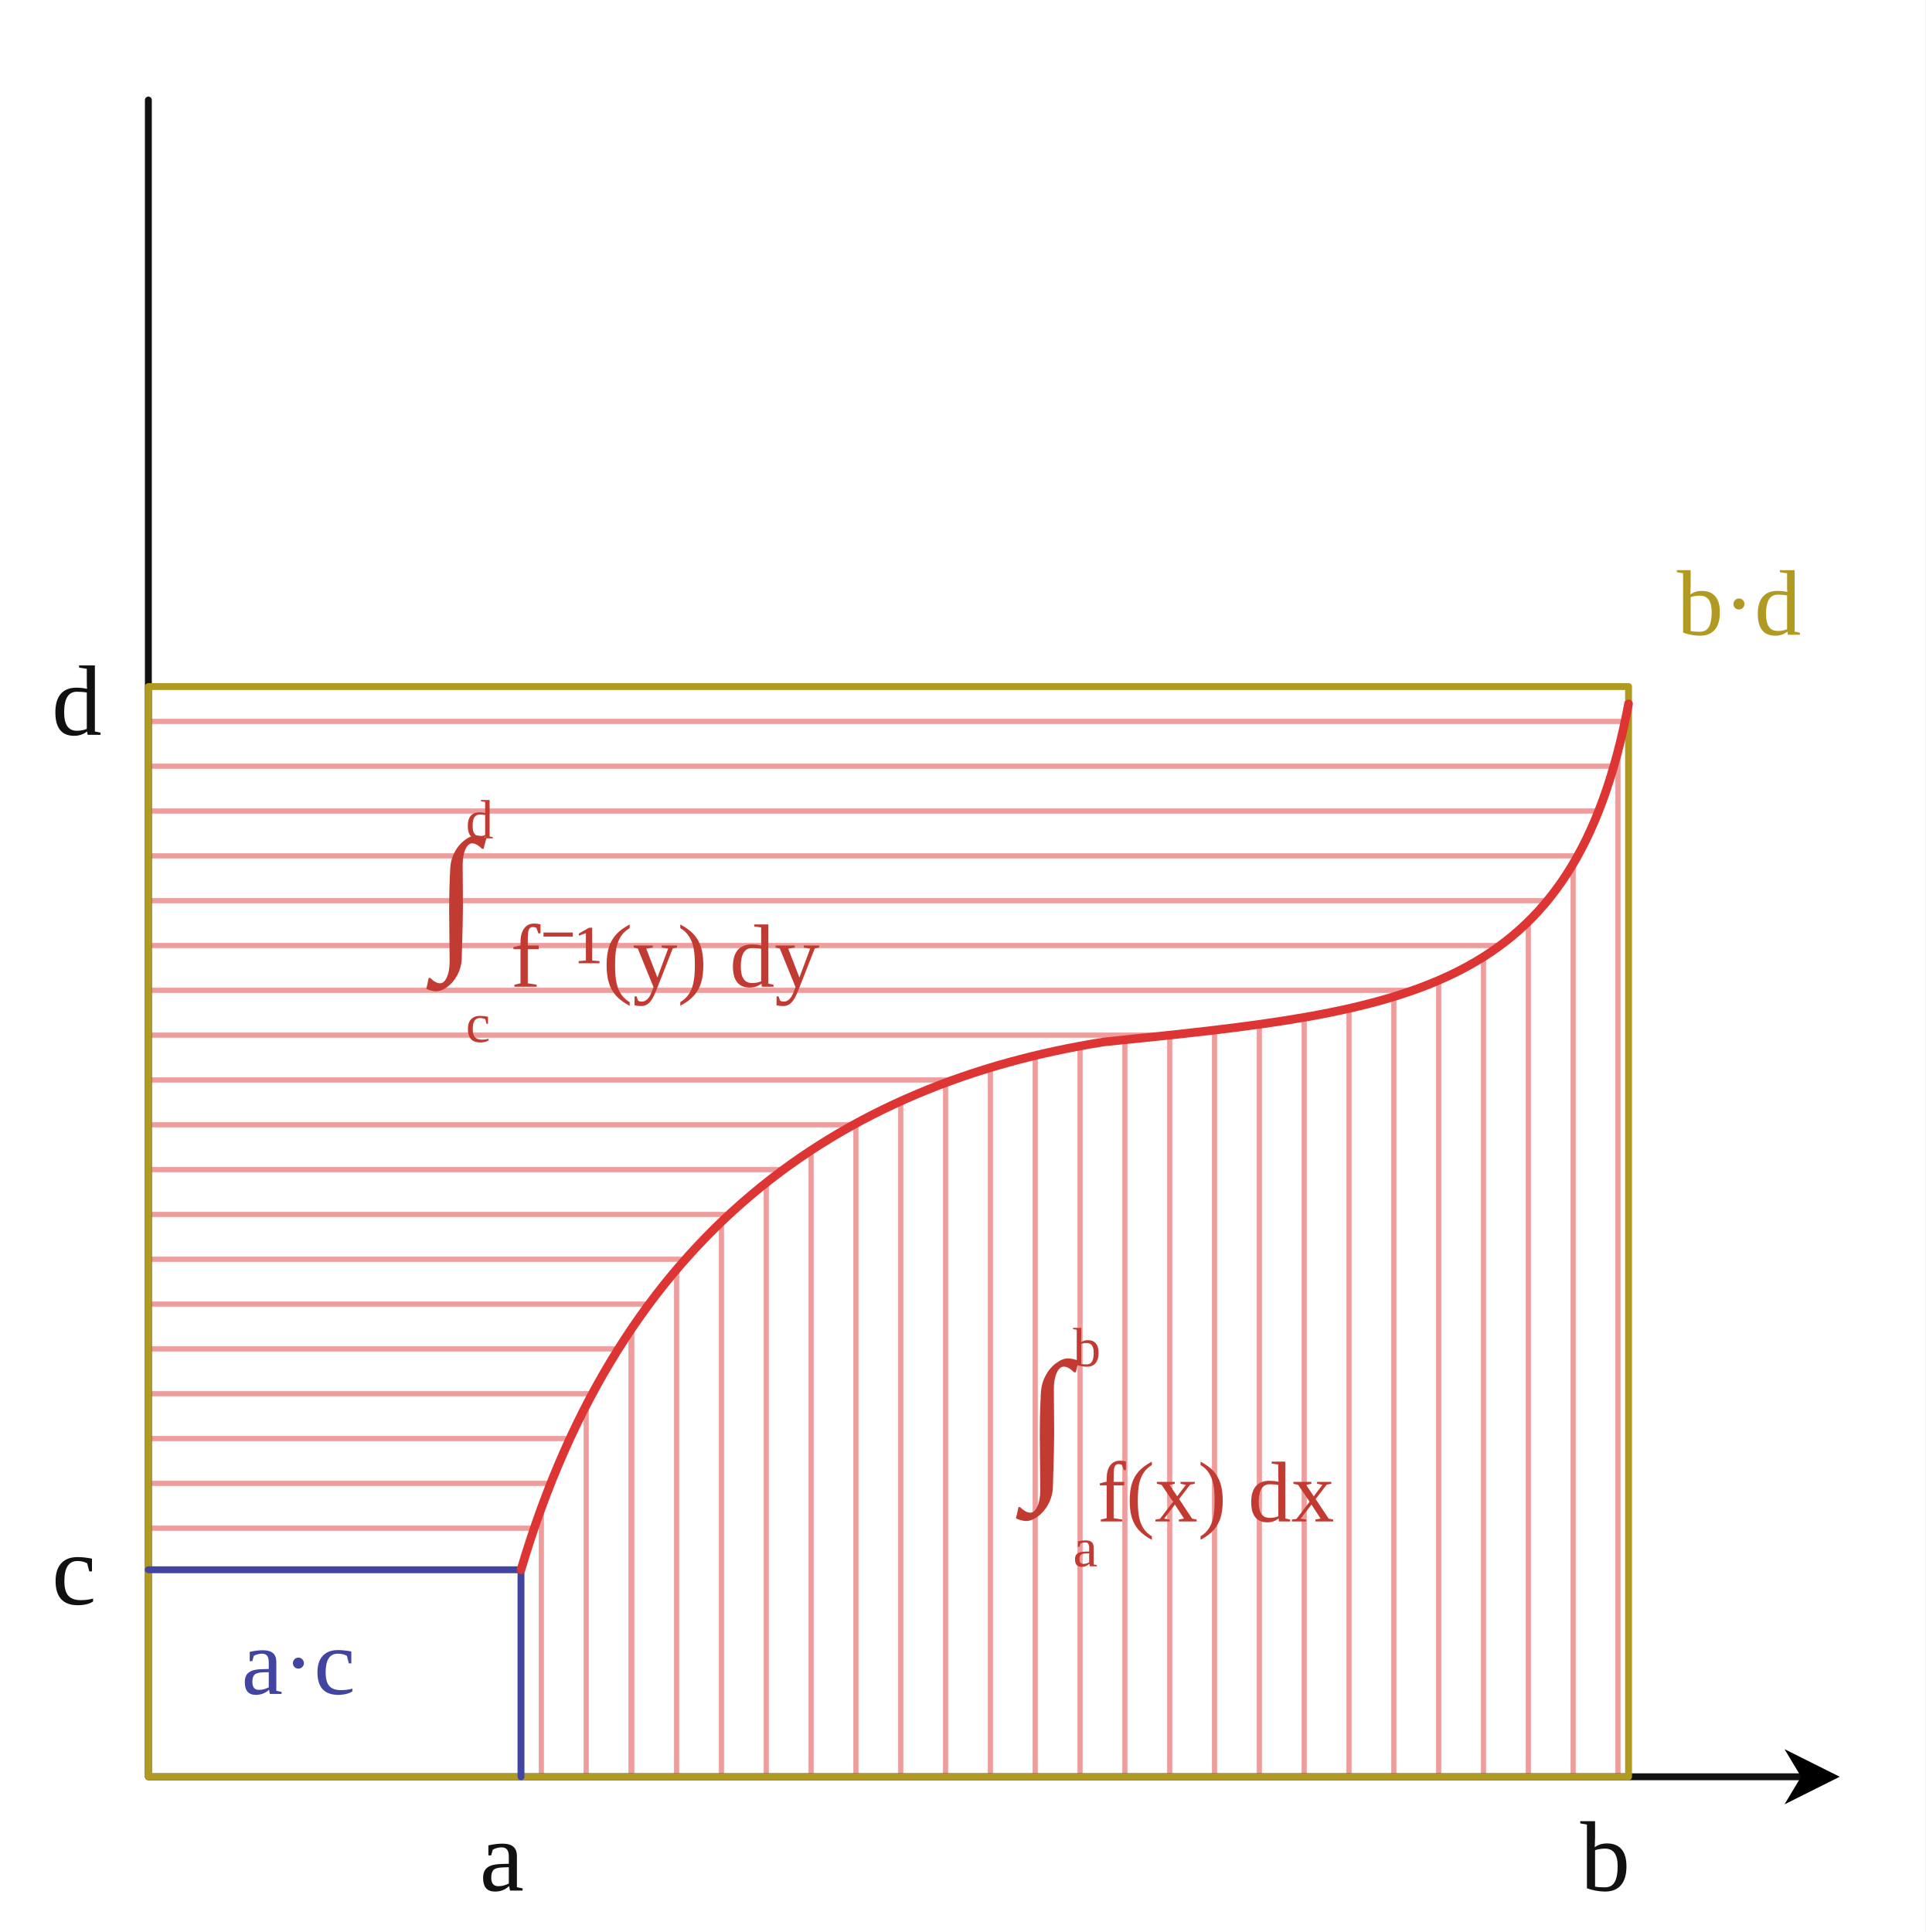
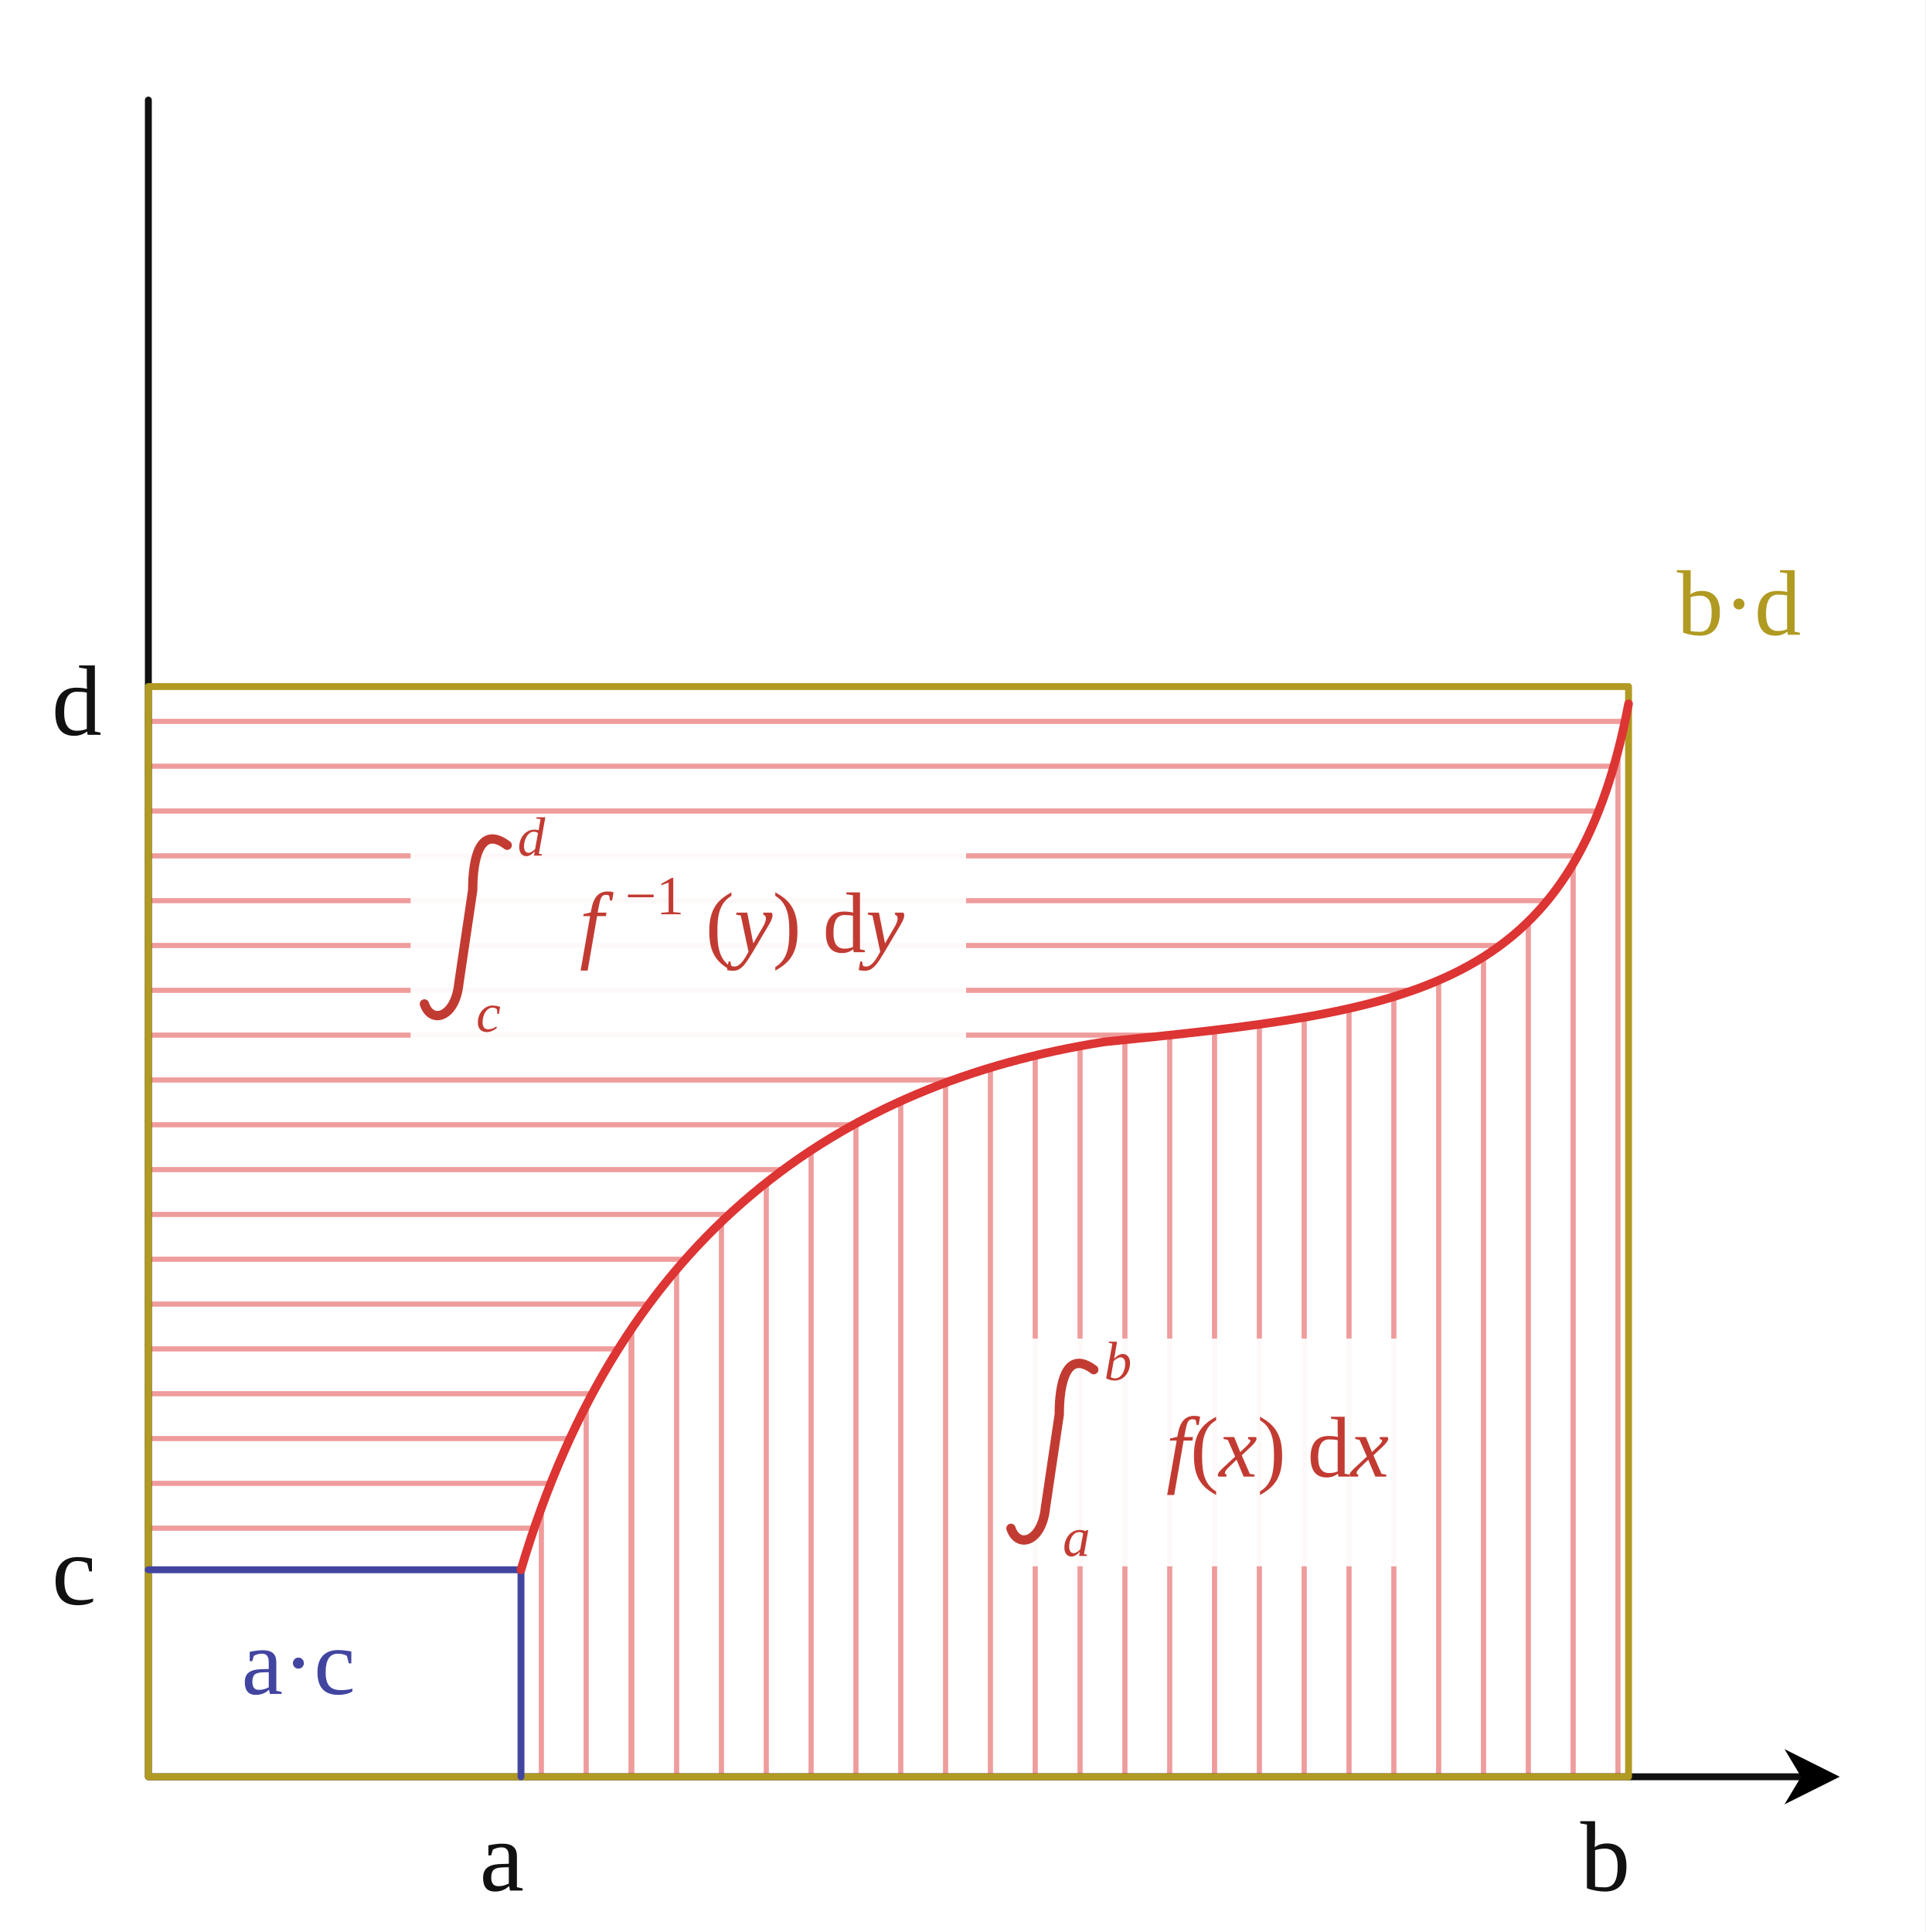
<svg xmlns="http://www.w3.org/2000/svg" width="558" height="560" viewBox="0 0 558 560" role="img" aria-labelledby="title">
  <rect width="558" height="560" fill="white" />
  <defs>
    <pattern id="vertical" width="13" height="13" patternUnits="userSpaceOnUse">
      <path d="M1 0V13" fill="none" stroke="#ef9c9c" stroke-width="1.5" stroke-linejoin="round" stroke-linecap="round" />
    </pattern>
    <pattern id="horizontal" width="13" height="13" patternUnits="userSpaceOnUse">
      <path d="M0 1H13" fill="none" stroke="#ef9c9c" stroke-width="1.5" stroke-linejoin="round" stroke-linecap="round" />
    </pattern>
    <marker id="arrow" viewBox="0 0 10 10" refX="8" refY="5" markerWidth="8" markerHeight="8" orient="auto">
      <path d="M0 0L10 5L0 10L3 5Z" />
    </marker>
  </defs>
  <path d="M151 515V455C180 357 244 314 320 302C409 293 456 288 472 204V515Z" fill="url(#vertical)" />
  <path d="M43 199H472V204C456 288 409 293 320 302C244 314 180 357 151 455H43Z" fill="url(#horizontal)" />
  <path d="M43 515V29M43 515H530" fill="none" stroke="#111" stroke-width="2" stroke-linejoin="round" stroke-linecap="round" marker-end="url(#arrow)" />
  <path d="M43 515V199H472V515Z" fill="none" stroke="#b19a22" stroke-width="2" stroke-linejoin="round" stroke-linecap="round" />
  <path d="M43 455H151V515" fill="none" stroke="#4245a0" stroke-width="2" stroke-linejoin="round" stroke-linecap="round" />
  <path d="M151 455C180 357 244 314 320 302C409 293 456 288 472 204" fill="none" stroke="#dd3434" stroke-width="2.5" stroke-linejoin="round" stroke-linecap="round" />
  <text x="15" y="213" font-family="Times New Roman,serif" font-size="29" fill="#111">d</text>
  <text x="15" y="465" font-family="Times New Roman,serif" font-size="29" fill="#111">c</text>
  <text x="139" y="548" font-family="Times New Roman,serif" font-size="29" fill="#111">a</text>
  <text x="458" y="548" font-family="Times New Roman,serif" font-size="29" fill="#111">b</text>
  <text x="70" y="491" font-family="Times New Roman,serif" font-size="27" fill="#4245a0">a·c</text>
  <text x="486" y="184" font-family="Times New Roman,serif" font-size="27" fill="#b19a22">b·d</text>
-   <text x="297" y="428" font-family="Times New Roman,serif" font-size="48" fill="#c23b32">∫</text>
-   <text x="311" y="396" font-family="Times New Roman,serif" font-size="16" fill="#c23b32">b</text>
-   <text x="311" y="454" font-family="Times New Roman,serif" font-size="16" fill="#c23b32">a</text>
-   <text x="318" y="441" font-family="Times New Roman,serif" font-size="25" fill="#c23b32">f(x) dx</text>
-   <text x="126" y="275" font-family="Times New Roman,serif" font-size="46" fill="#c23b32">∫</text>
-   <text x="135" y="243" font-family="Times New Roman,serif" font-size="16" fill="#c23b32">d</text>
-   <text x="135" y="302" font-family="Times New Roman,serif" font-size="16" fill="#c23b32">c</text>
-   <text x="148" y="286" font-family="Times New Roman,serif" font-size="26" fill="#c23b32">f⁻¹(y) dy</text>
+   <g id="forward-integral" transform="translate(298 420)" fill="#c23b32" font-family="Times New Roman,serif" aria-label="Integral from a to b of f(x) dx">
+     <rect x="-9" y="-32" width="123" height="66" fill="white" fill-opacity=".94" />
+     <path d="M19 -23C11 -29 9 -19 9 -10L5 17C4 27 -3 29 -5 23" fill="none" stroke="#c23b32" stroke-width="2.7" stroke-linecap="round" />
+     <text class="upper-limit" x="22" y="-20" font-size="16" font-style="italic">b</text>
+     <text class="lower-limit" x="10" y="31" font-size="16" font-style="italic">a</text>
+     <text class="integrand" x="40" y="8" font-size="25">
+       <tspan font-style="italic">f</tspan>(<tspan font-style="italic">x</tspan>) d<tspan font-style="italic">x</tspan>
+     </text>
+   </g>
+   <g id="inverse-integral" transform="translate(128 268)" fill="#c23b32" font-family="Times New Roman,serif" aria-label="Integral from c to d of f inverse(y) dy">
+     <rect x="-9" y="-32" width="161" height="66" fill="white" fill-opacity=".94" />
+     <path d="M19 -23C11 -29 9 -19 9 -10L5 17C4 27 -3 29 -5 23" fill="none" stroke="#c23b32" stroke-width="2.7" stroke-linecap="round" />
+     <text class="upper-limit" x="22" y="-20" font-size="16" font-style="italic">d</text>
+     <text class="lower-limit" x="10" y="31" font-size="16" font-style="italic">c</text>
+     <text class="integrand" x="40" y="8" font-size="25">
+       <tspan font-style="italic">f</tspan>
+       <tspan font-size="16" dy="-11">−1</tspan>
+       <tspan dy="11">(<tspan font-style="italic">y</tspan>) d<tspan font-style="italic">y</tspan>
+       </tspan>
+     </text>
+   </g>
</svg>
